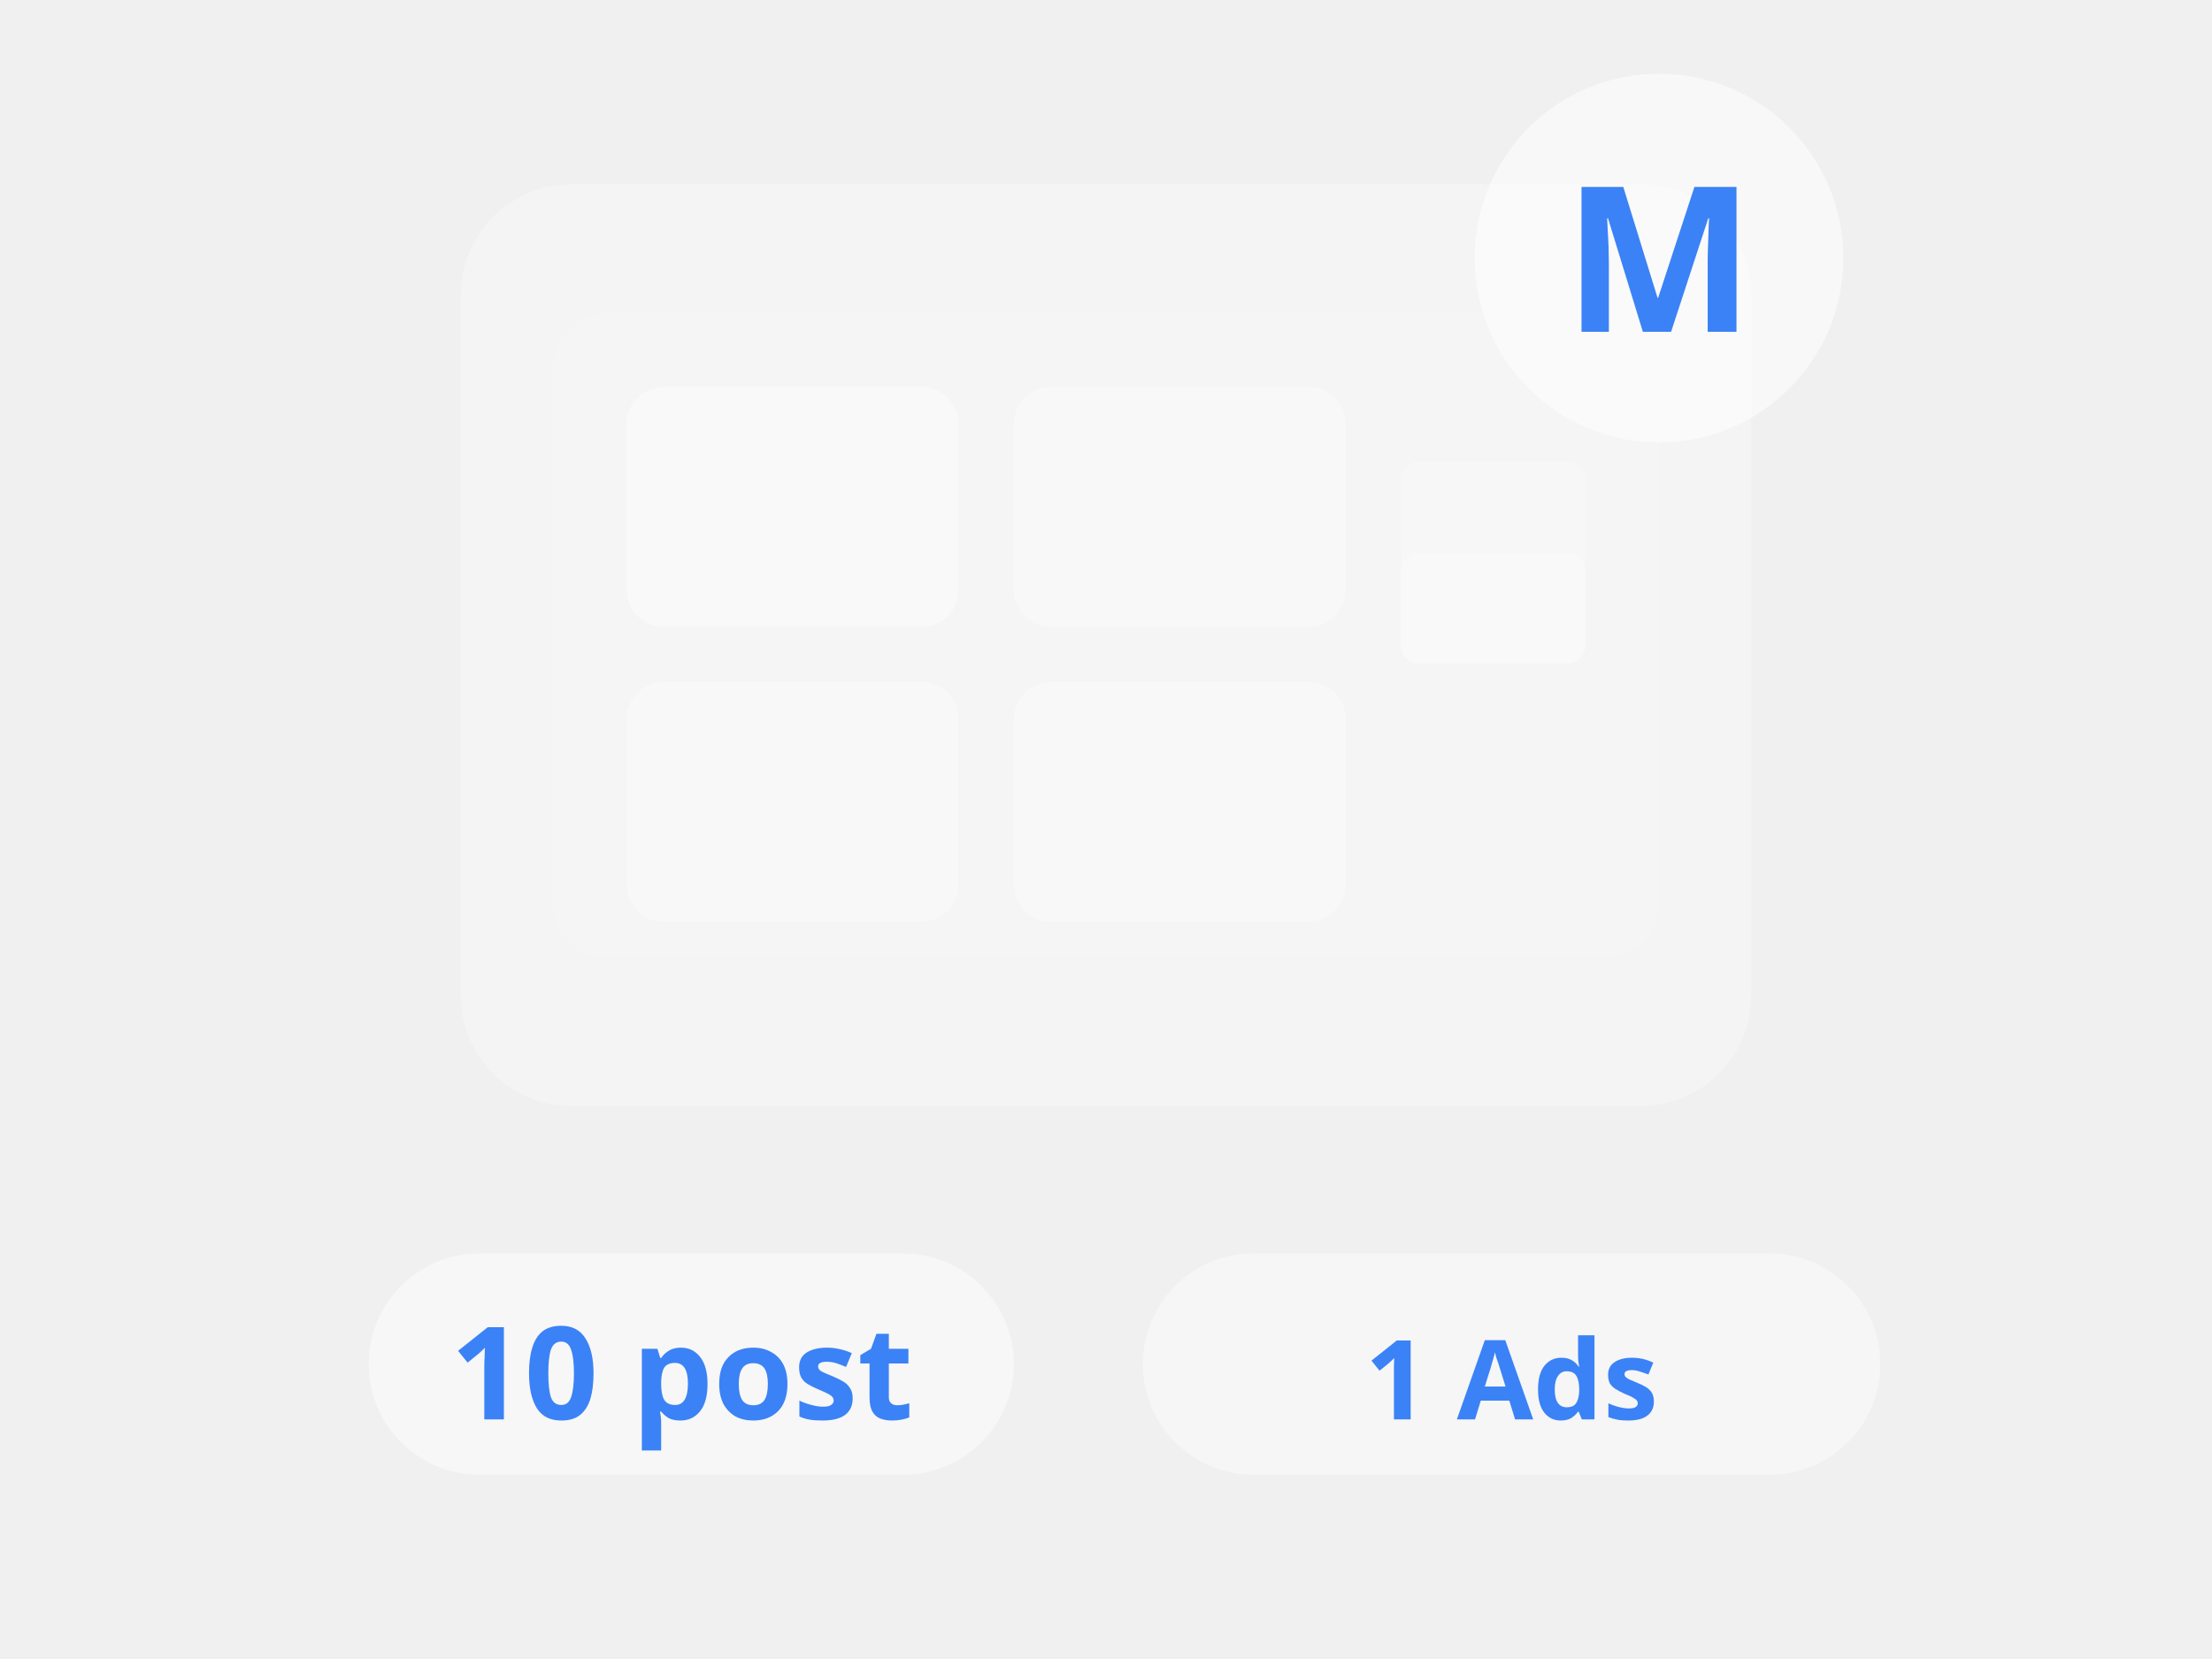
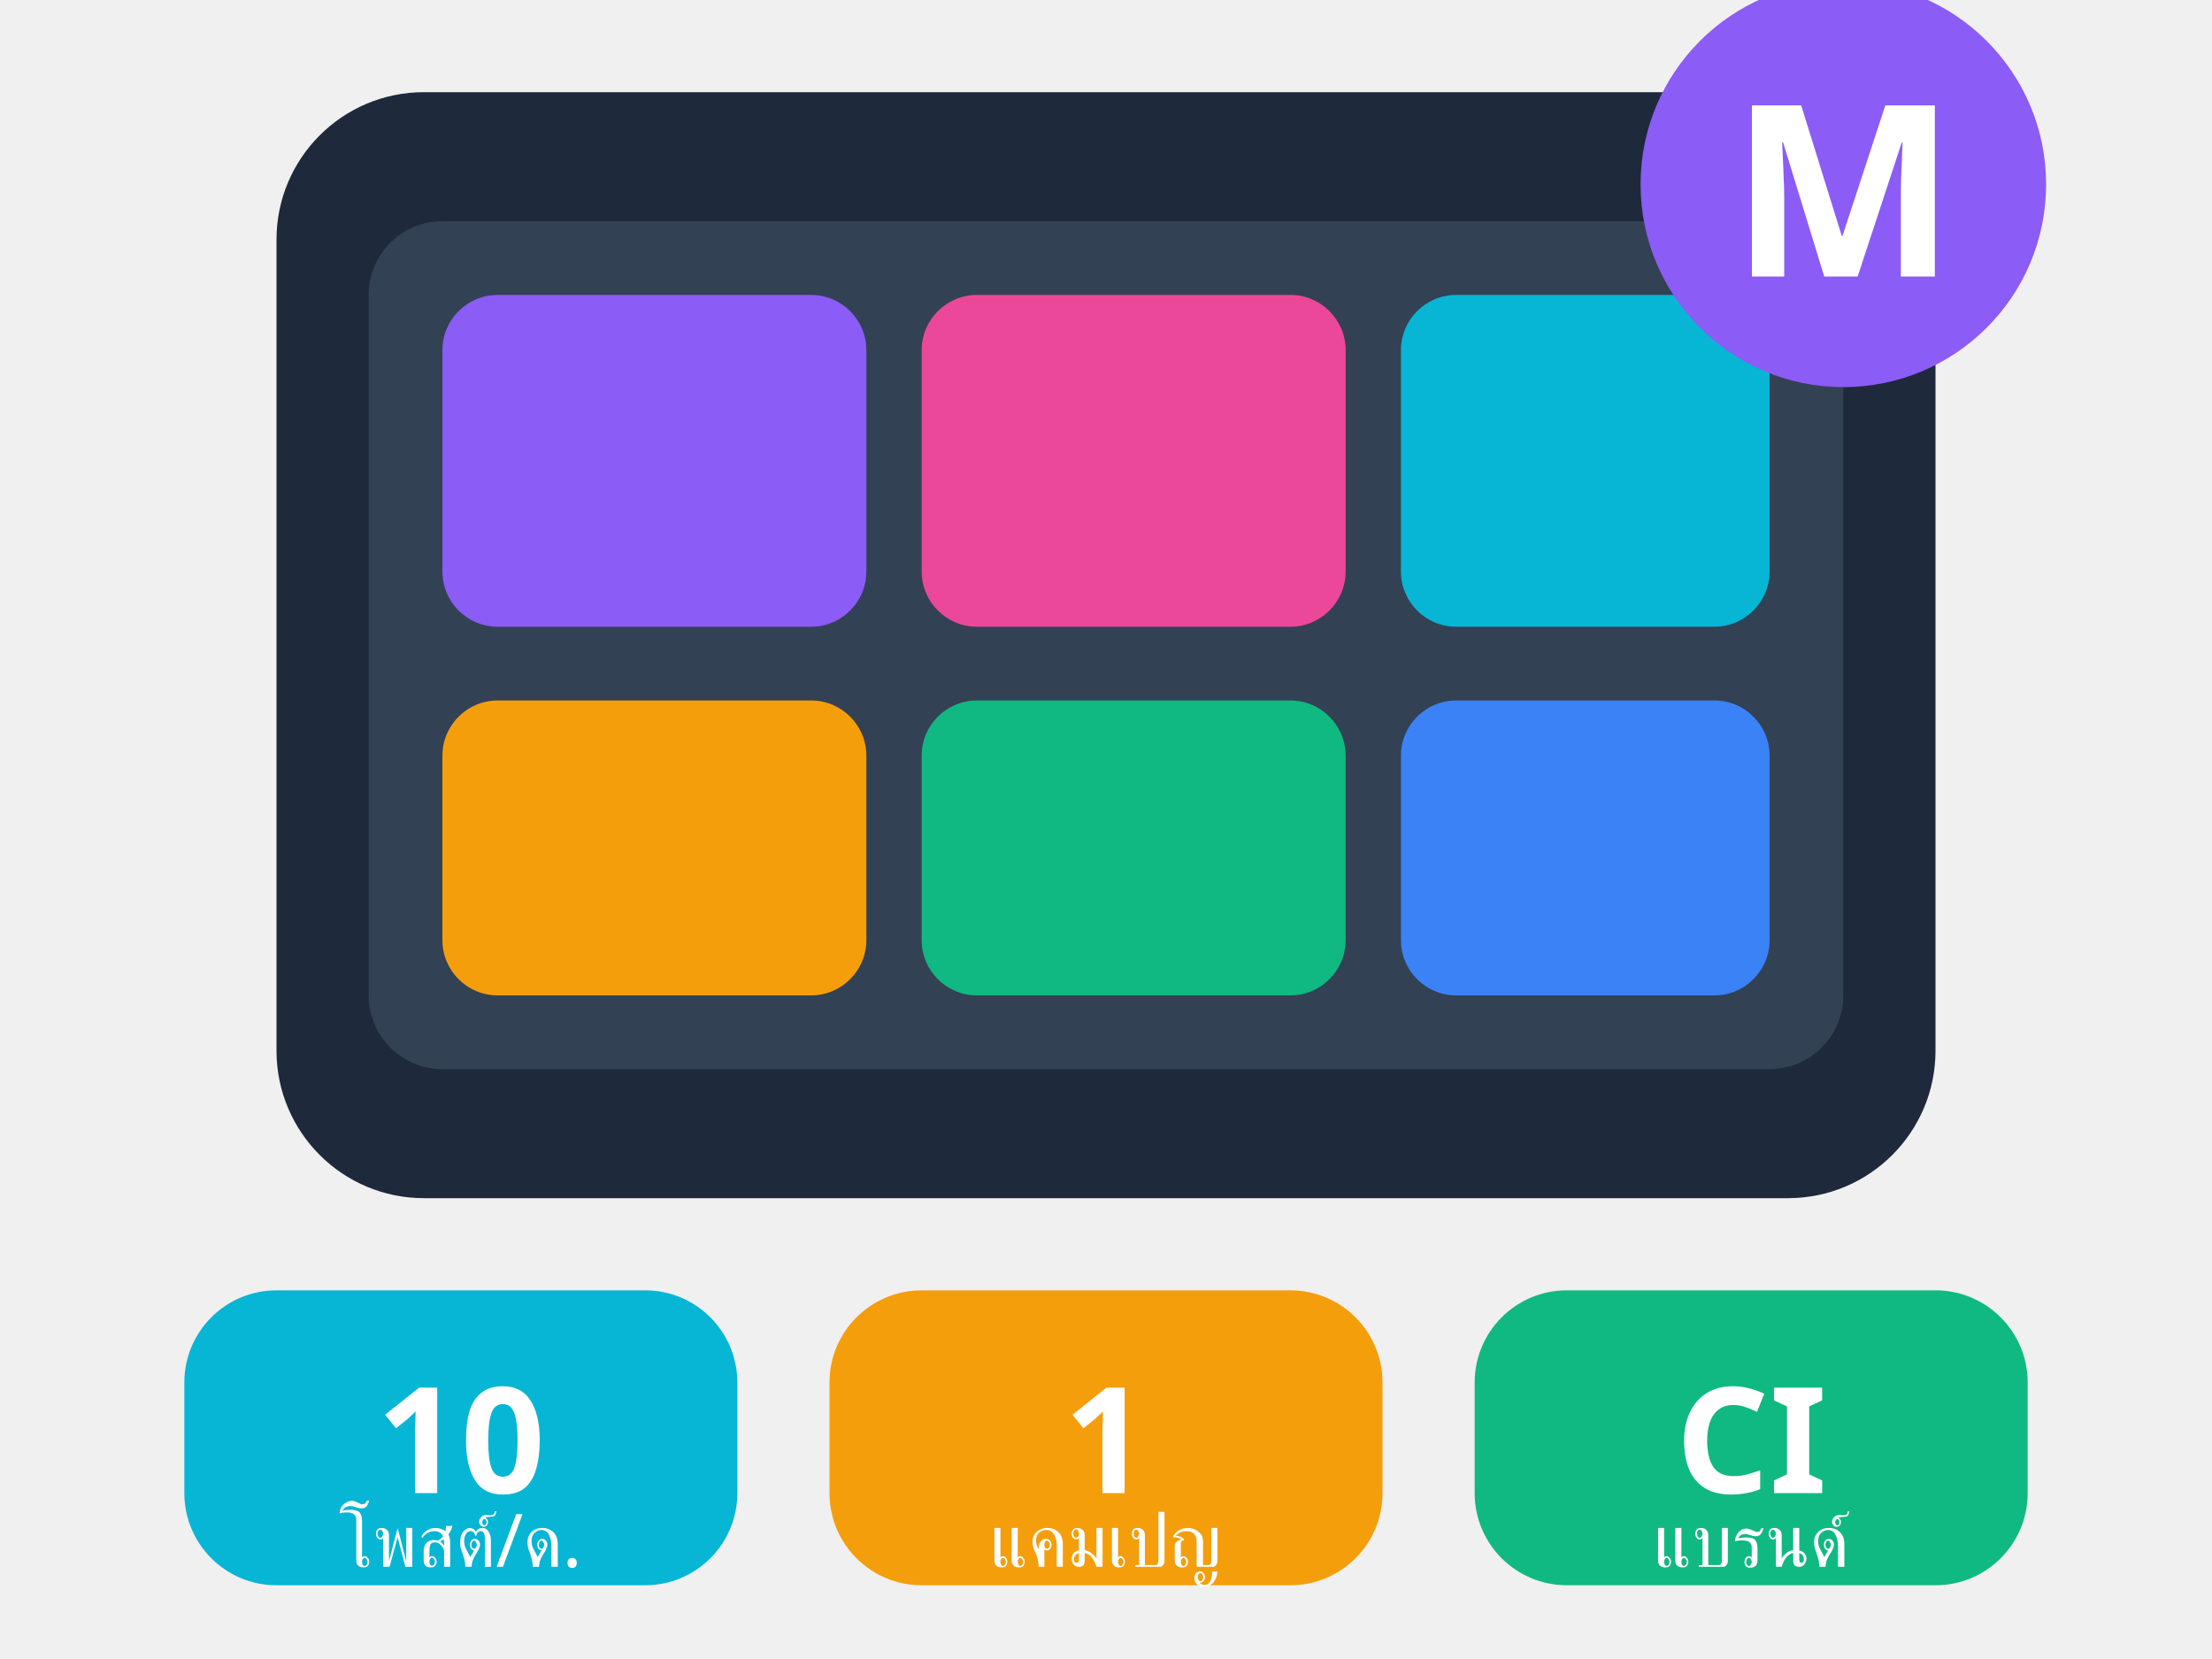
<svg xmlns="http://www.w3.org/2000/svg" viewBox="0 0 120 90" fill="none">
-   <rect x="25" y="10" width="70" height="50" rx="6" fill="white" opacity="0.3" />
-   <rect x="30" y="17" width="60" height="35" rx="3" fill="white" opacity="0.12" />
-   <rect x="34" y="21" width="18" height="13" rx="2" fill="white" opacity="0.4" />
-   <rect x="55" y="21" width="18" height="13" rx="2" fill="white" opacity="0.35" />
-   <rect x="34" y="37" width="18" height="13" rx="2" fill="white" opacity="0.35" />
-   <rect x="55" y="37" width="18" height="13" rx="2" fill="white" opacity="0.3" />
-   <rect x="76" y="30" width="10" height="6" rx="1" fill="white" opacity="0.3" />
-   <rect x="76" y="25" width="10" height="11" rx="1" fill="white" opacity="0.2" />
-   <circle cx="90" cy="14" r="10" fill="white" opacity="0.55" />
-   <text x="90" y="18" text-anchor="middle" fill="#3b82f6" font-size="11" font-weight="bold" font-family="sans-serif">M</text>
-   <rect x="20" y="68" width="35" height="12" rx="6" fill="white" opacity="0.45" />
-   <text x="37" y="77" text-anchor="middle" fill="#3b82f6" font-size="7" font-weight="bold" font-family="sans-serif">10 post</text>
-   <rect x="62" y="68" width="40" height="12" rx="6" fill="white" opacity="0.4" />
-   <text x="82" y="77" text-anchor="middle" fill="#3b82f6" font-size="6" font-weight="bold" font-family="sans-serif">1 Ads</text>
+   <rect x="15" y="5" width="90" height="60" rx="8" fill="#1e293b" />
+   <rect x="20" y="12" width="80" height="46" rx="4" fill="#334155" />
+   <rect x="24" y="16" width="23" height="18" rx="3" fill="#8b5cf6" />
+   <rect x="50" y="16" width="23" height="18" rx="3" fill="#ec4899" />
+   <rect x="76" y="16" width="20" height="18" rx="3" fill="#06b6d4" />
+   <rect x="24" y="38" width="23" height="16" rx="3" fill="#f59e0b" />
+   <rect x="50" y="38" width="23" height="16" rx="3" fill="#10b981" />
+   <rect x="76" y="38" width="20" height="16" rx="3" fill="#3b82f6" />
+   <circle cx="100" cy="10" r="11" fill="#8b5cf6" />
+   <text x="100" y="15" text-anchor="middle" fill="white" font-size="13" font-weight="bold" font-family="sans-serif">M</text>
+   <rect x="10" y="70" width="30" height="16" rx="5" fill="#06b6d4" />
+   <text x="25" y="81" text-anchor="middle" fill="white" font-size="8" font-weight="bold" font-family="sans-serif">10</text>
+   <text x="25" y="85" text-anchor="middle" fill="white" font-size="4" font-family="sans-serif">โพสต์/ด.</text>
+   <rect x="45" y="70" width="30" height="16" rx="5" fill="#f59e0b" />
+   <text x="60" y="81" text-anchor="middle" fill="white" font-size="8" font-weight="bold" font-family="sans-serif">1</text>
+   <text x="60" y="85" text-anchor="middle" fill="white" font-size="4" font-family="sans-serif">แคมเปญ</text>
+   <rect x="80" y="70" width="30" height="16" rx="5" fill="#10b981" />
+   <text x="95" y="81" text-anchor="middle" fill="white" font-size="8" font-weight="bold" font-family="sans-serif">CI</text>
+   <text x="95" y="85" text-anchor="middle" fill="white" font-size="4" font-family="sans-serif">แบรนด์</text>
</svg>
